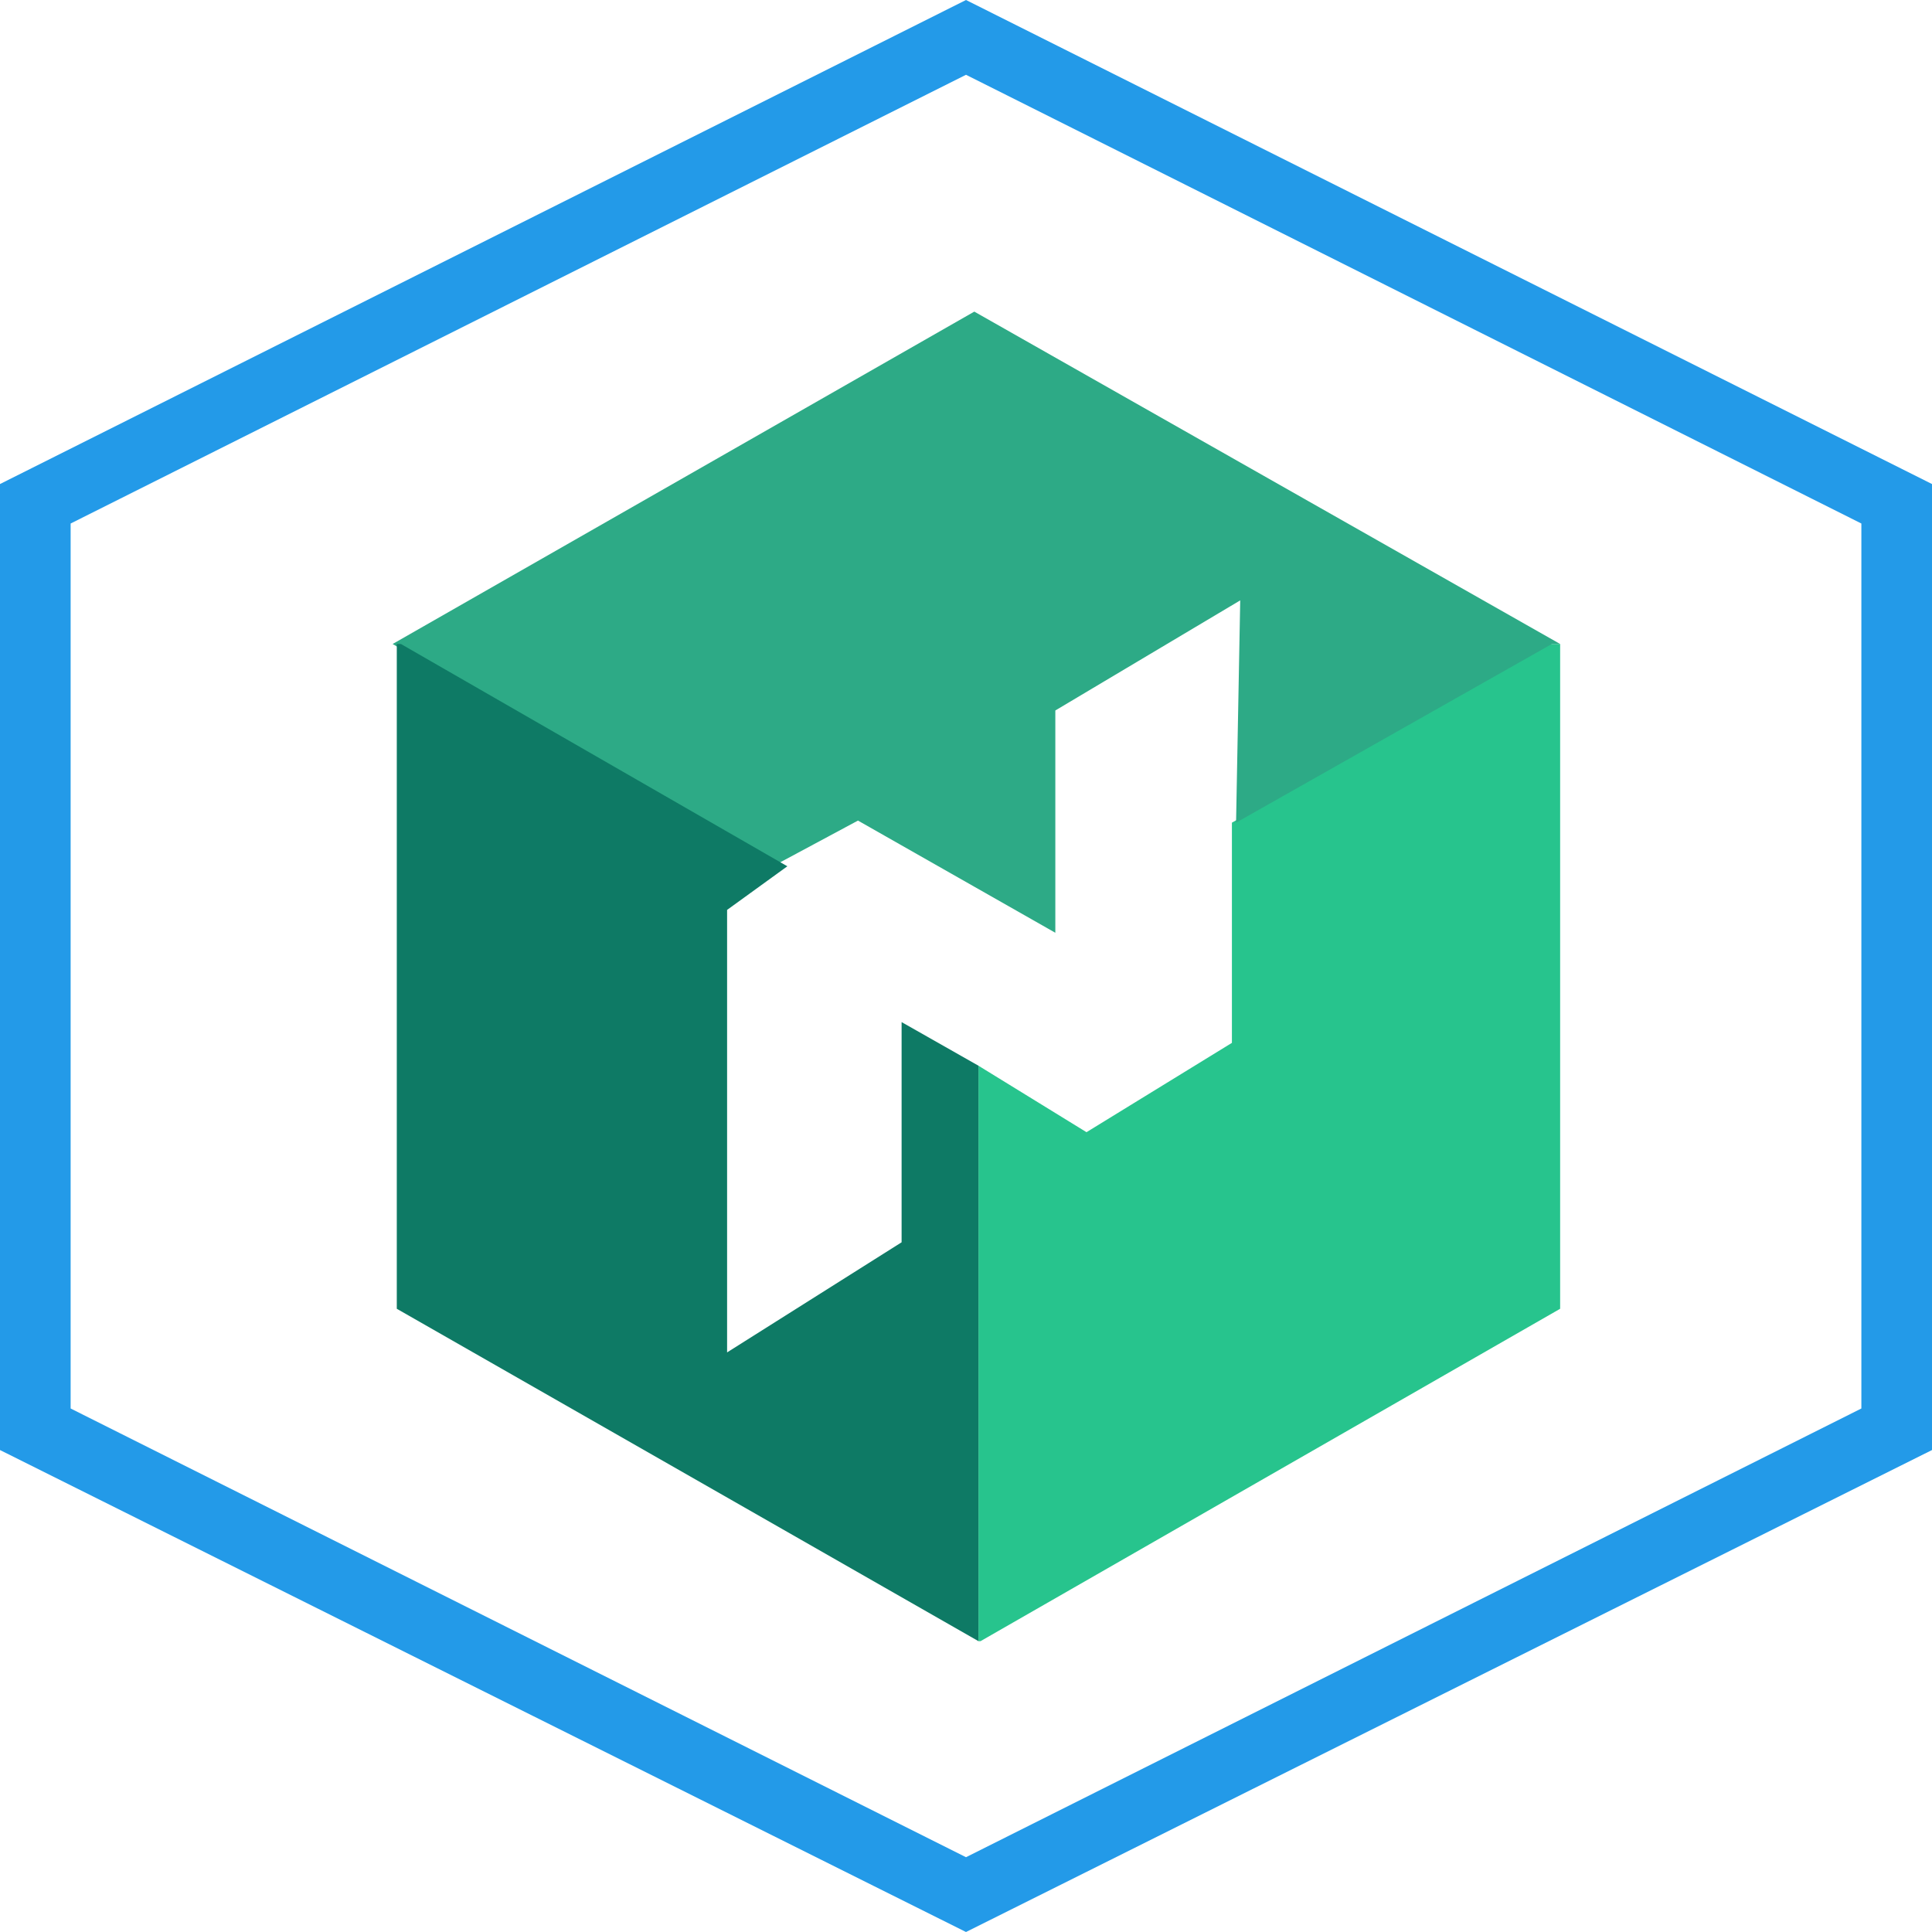
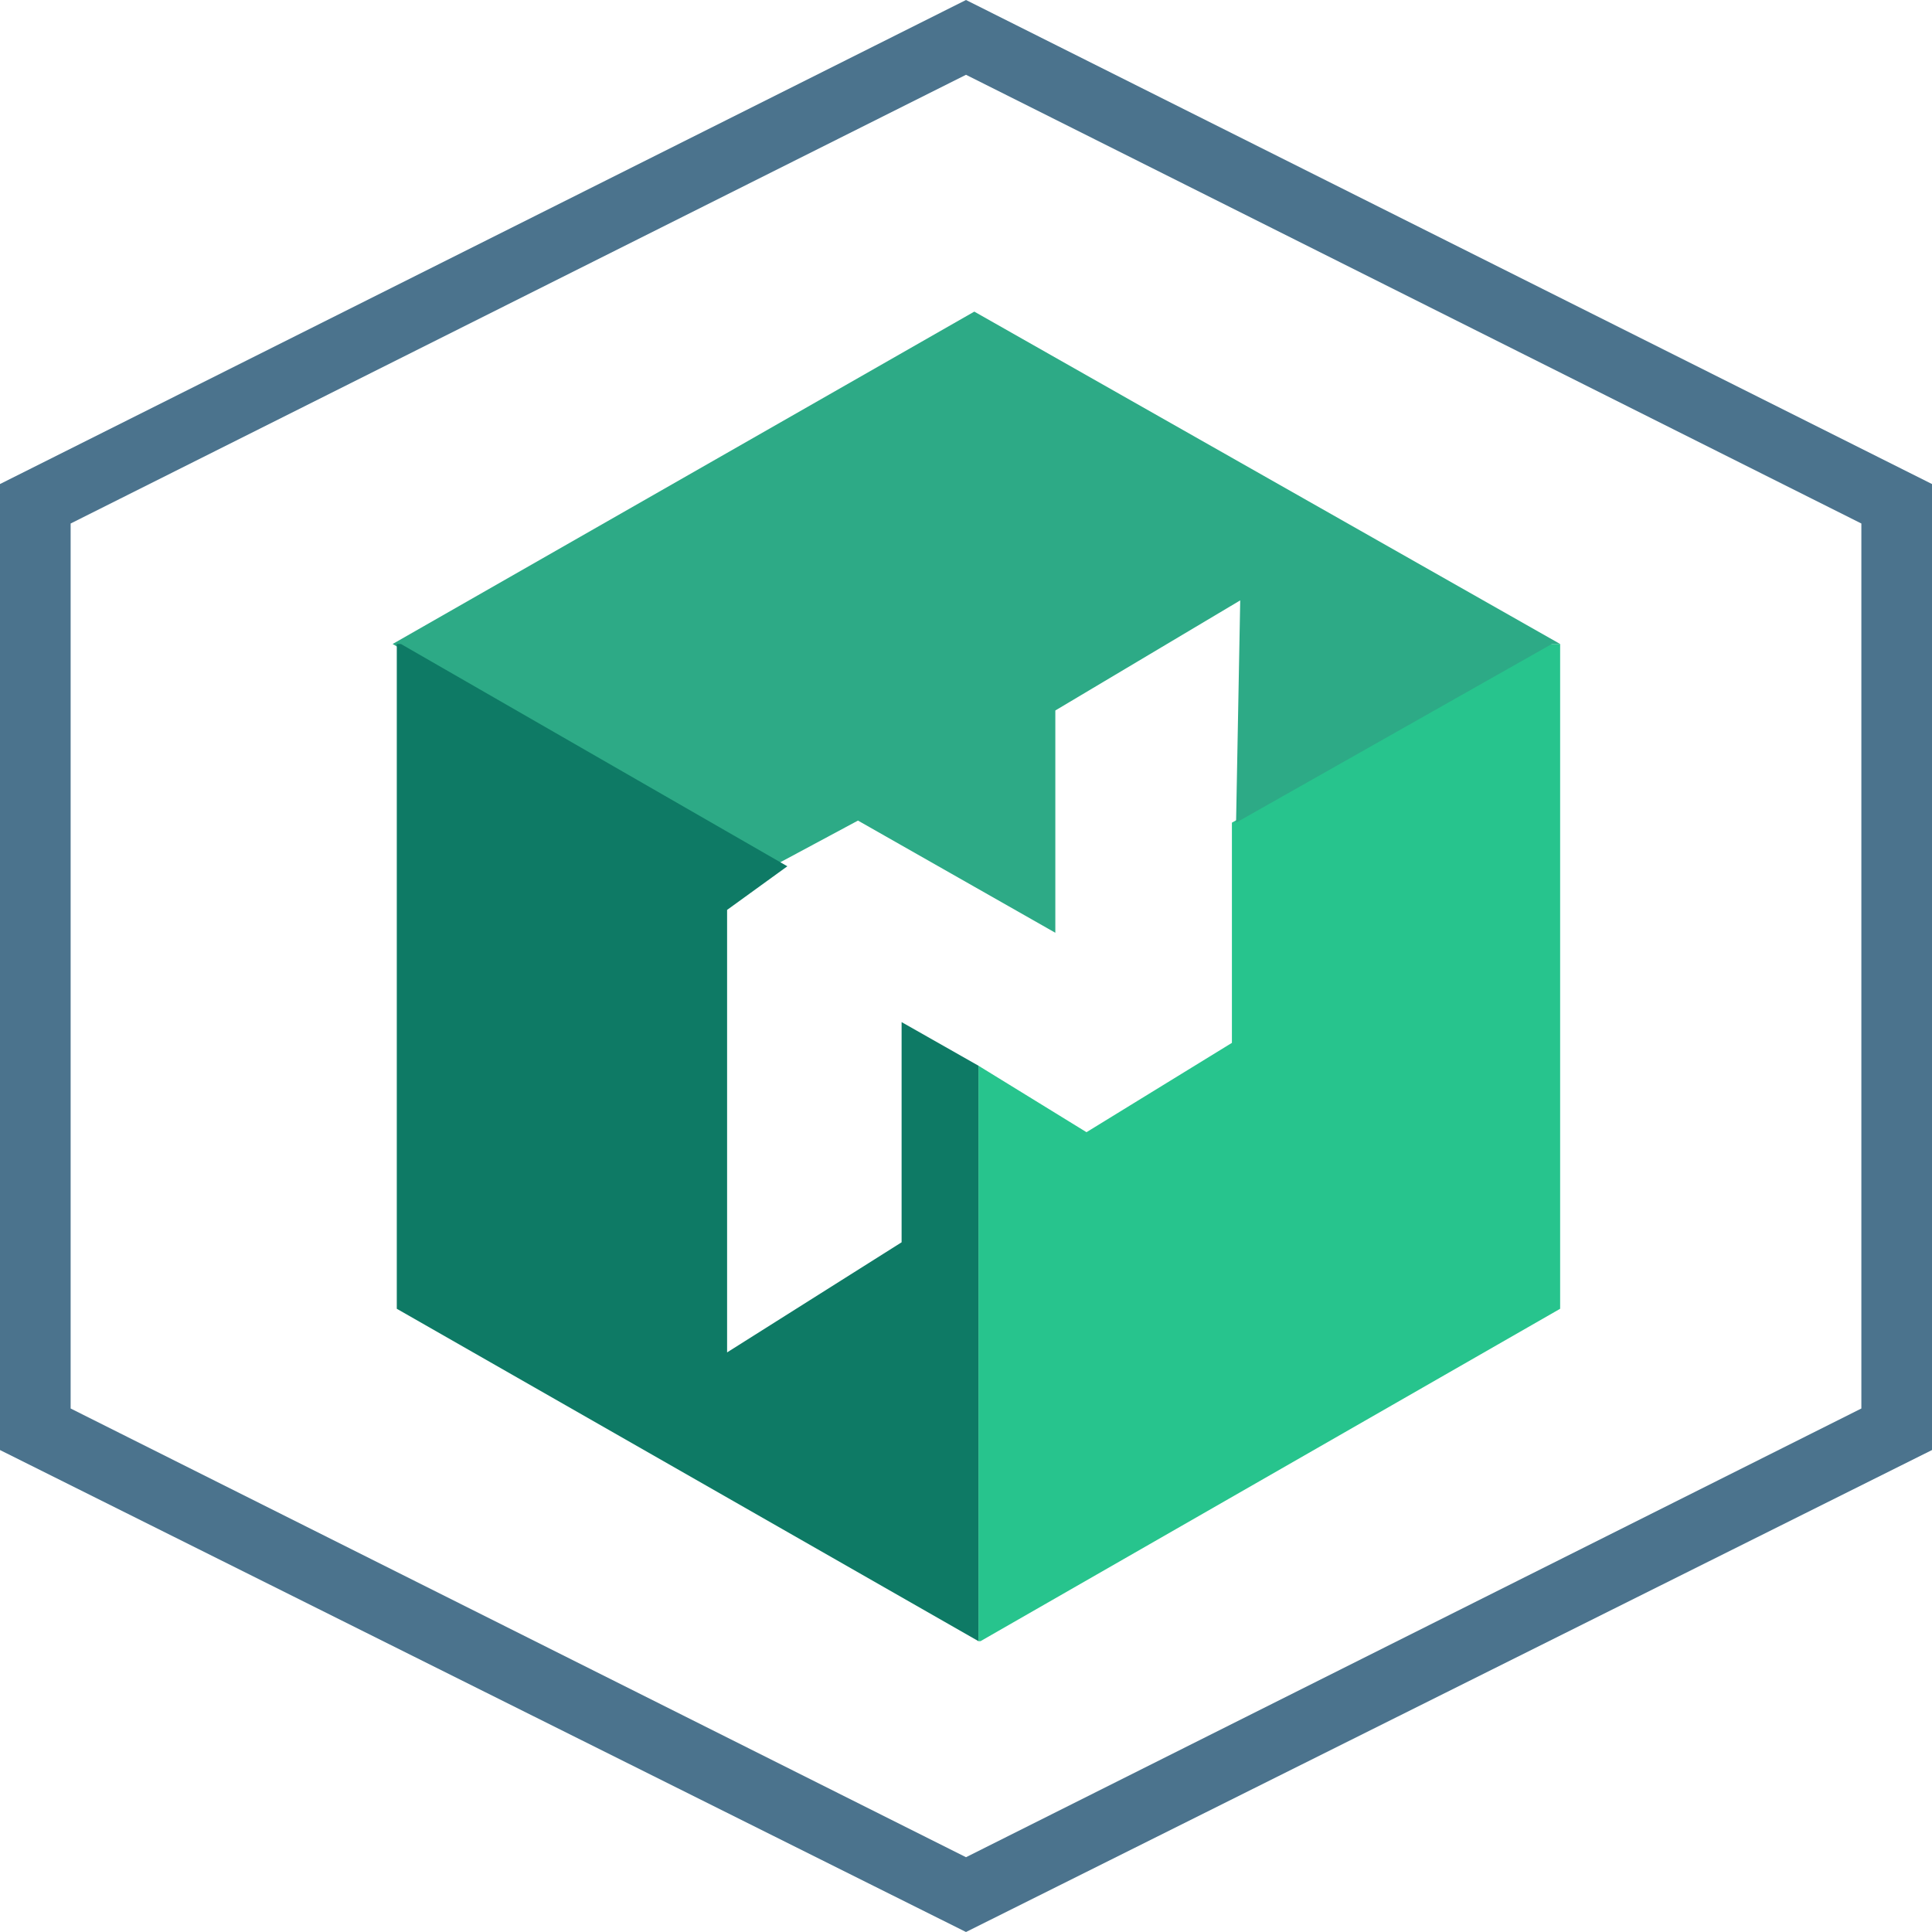
<svg xmlns="http://www.w3.org/2000/svg" version="1.1" id="Layer_1" x="0px" y="0px" viewBox="0 0 93 93" style="enable-background:new 0 0 93 93;" xml:space="preserve">
  <style type="text/css">
- 	.st0{fill:#239AE8;}
+ 	.st0{fill:#4b738d;}
	.st1{fill:#27C48D;}
	.st2{fill:#2DAA86;}
	.st3{fill:#0E7A65;}
</style>
  <g>
    <path class="st0" d="M46.5,2.2L91,24.5v44L46.5,90.8L2,68.5v-44L46.5,2.2 M46.5,0L0,23.3v46.5L46.5,93L93,69.8V23.3L46.5,0L46.5,0z   " />
  </g>
  <path class="st1" d="M59.3,39.6v10.6l-7,4.3l-5.2-3.2V79h0.1l27.9-16V31h-0.5L59.3,39.6z" />
  <path class="st2" d="M46.9,15l-28,16l18.3,10.7l4.1-2.2l9.5,5.4V34.2l8.9-5.3l-0.2,10.7L74.7,31h0.4L46.9,15z" />
  <path class="st3" d="M43.4,49.2v10.6L35,65.1V43.8l2.9-2.1L19.3,31h-0.2v32l28,16V51.3L43.4,49.2z" />
  <g>
    <path class="st0" d="M46.5,3.6l43.1,21.6v42.6L46.5,89.4L3.4,67.8V25.2L46.5,3.6 M46.5,1.5L1.5,24v45l45,22.5l45-22.5V24L46.5,1.5   L46.5,1.5z" />
  </g>
</svg>
